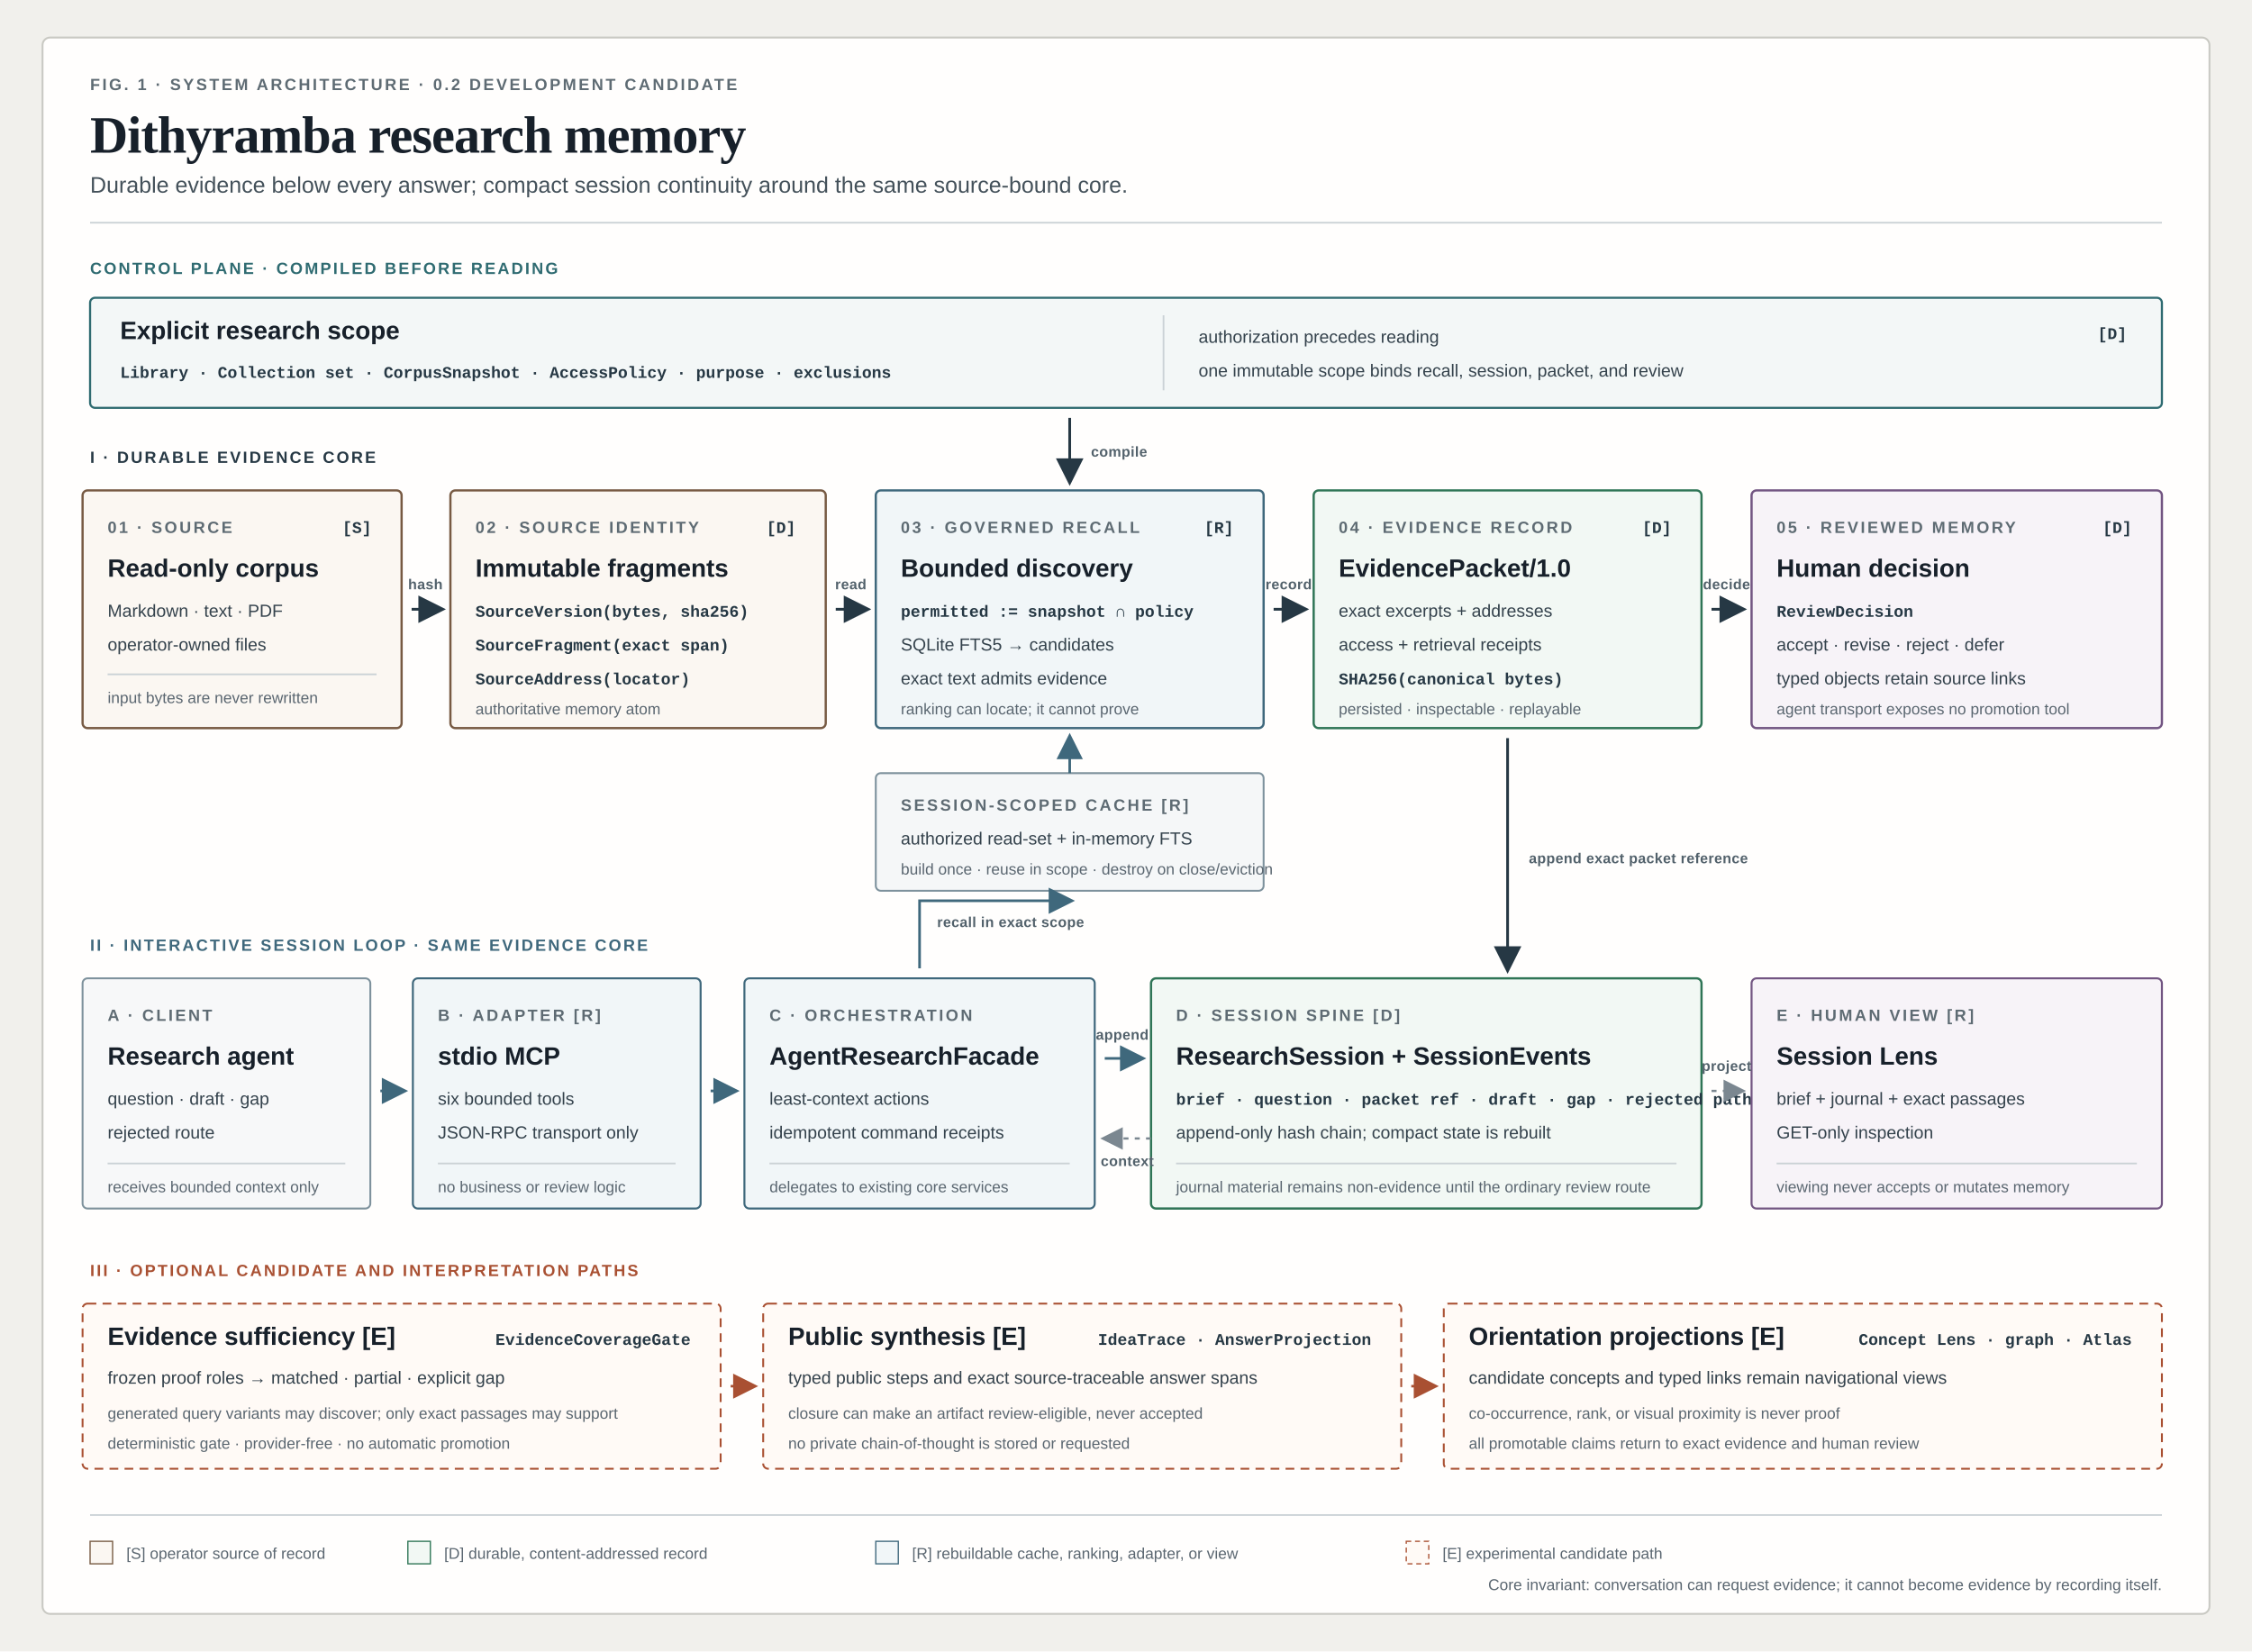
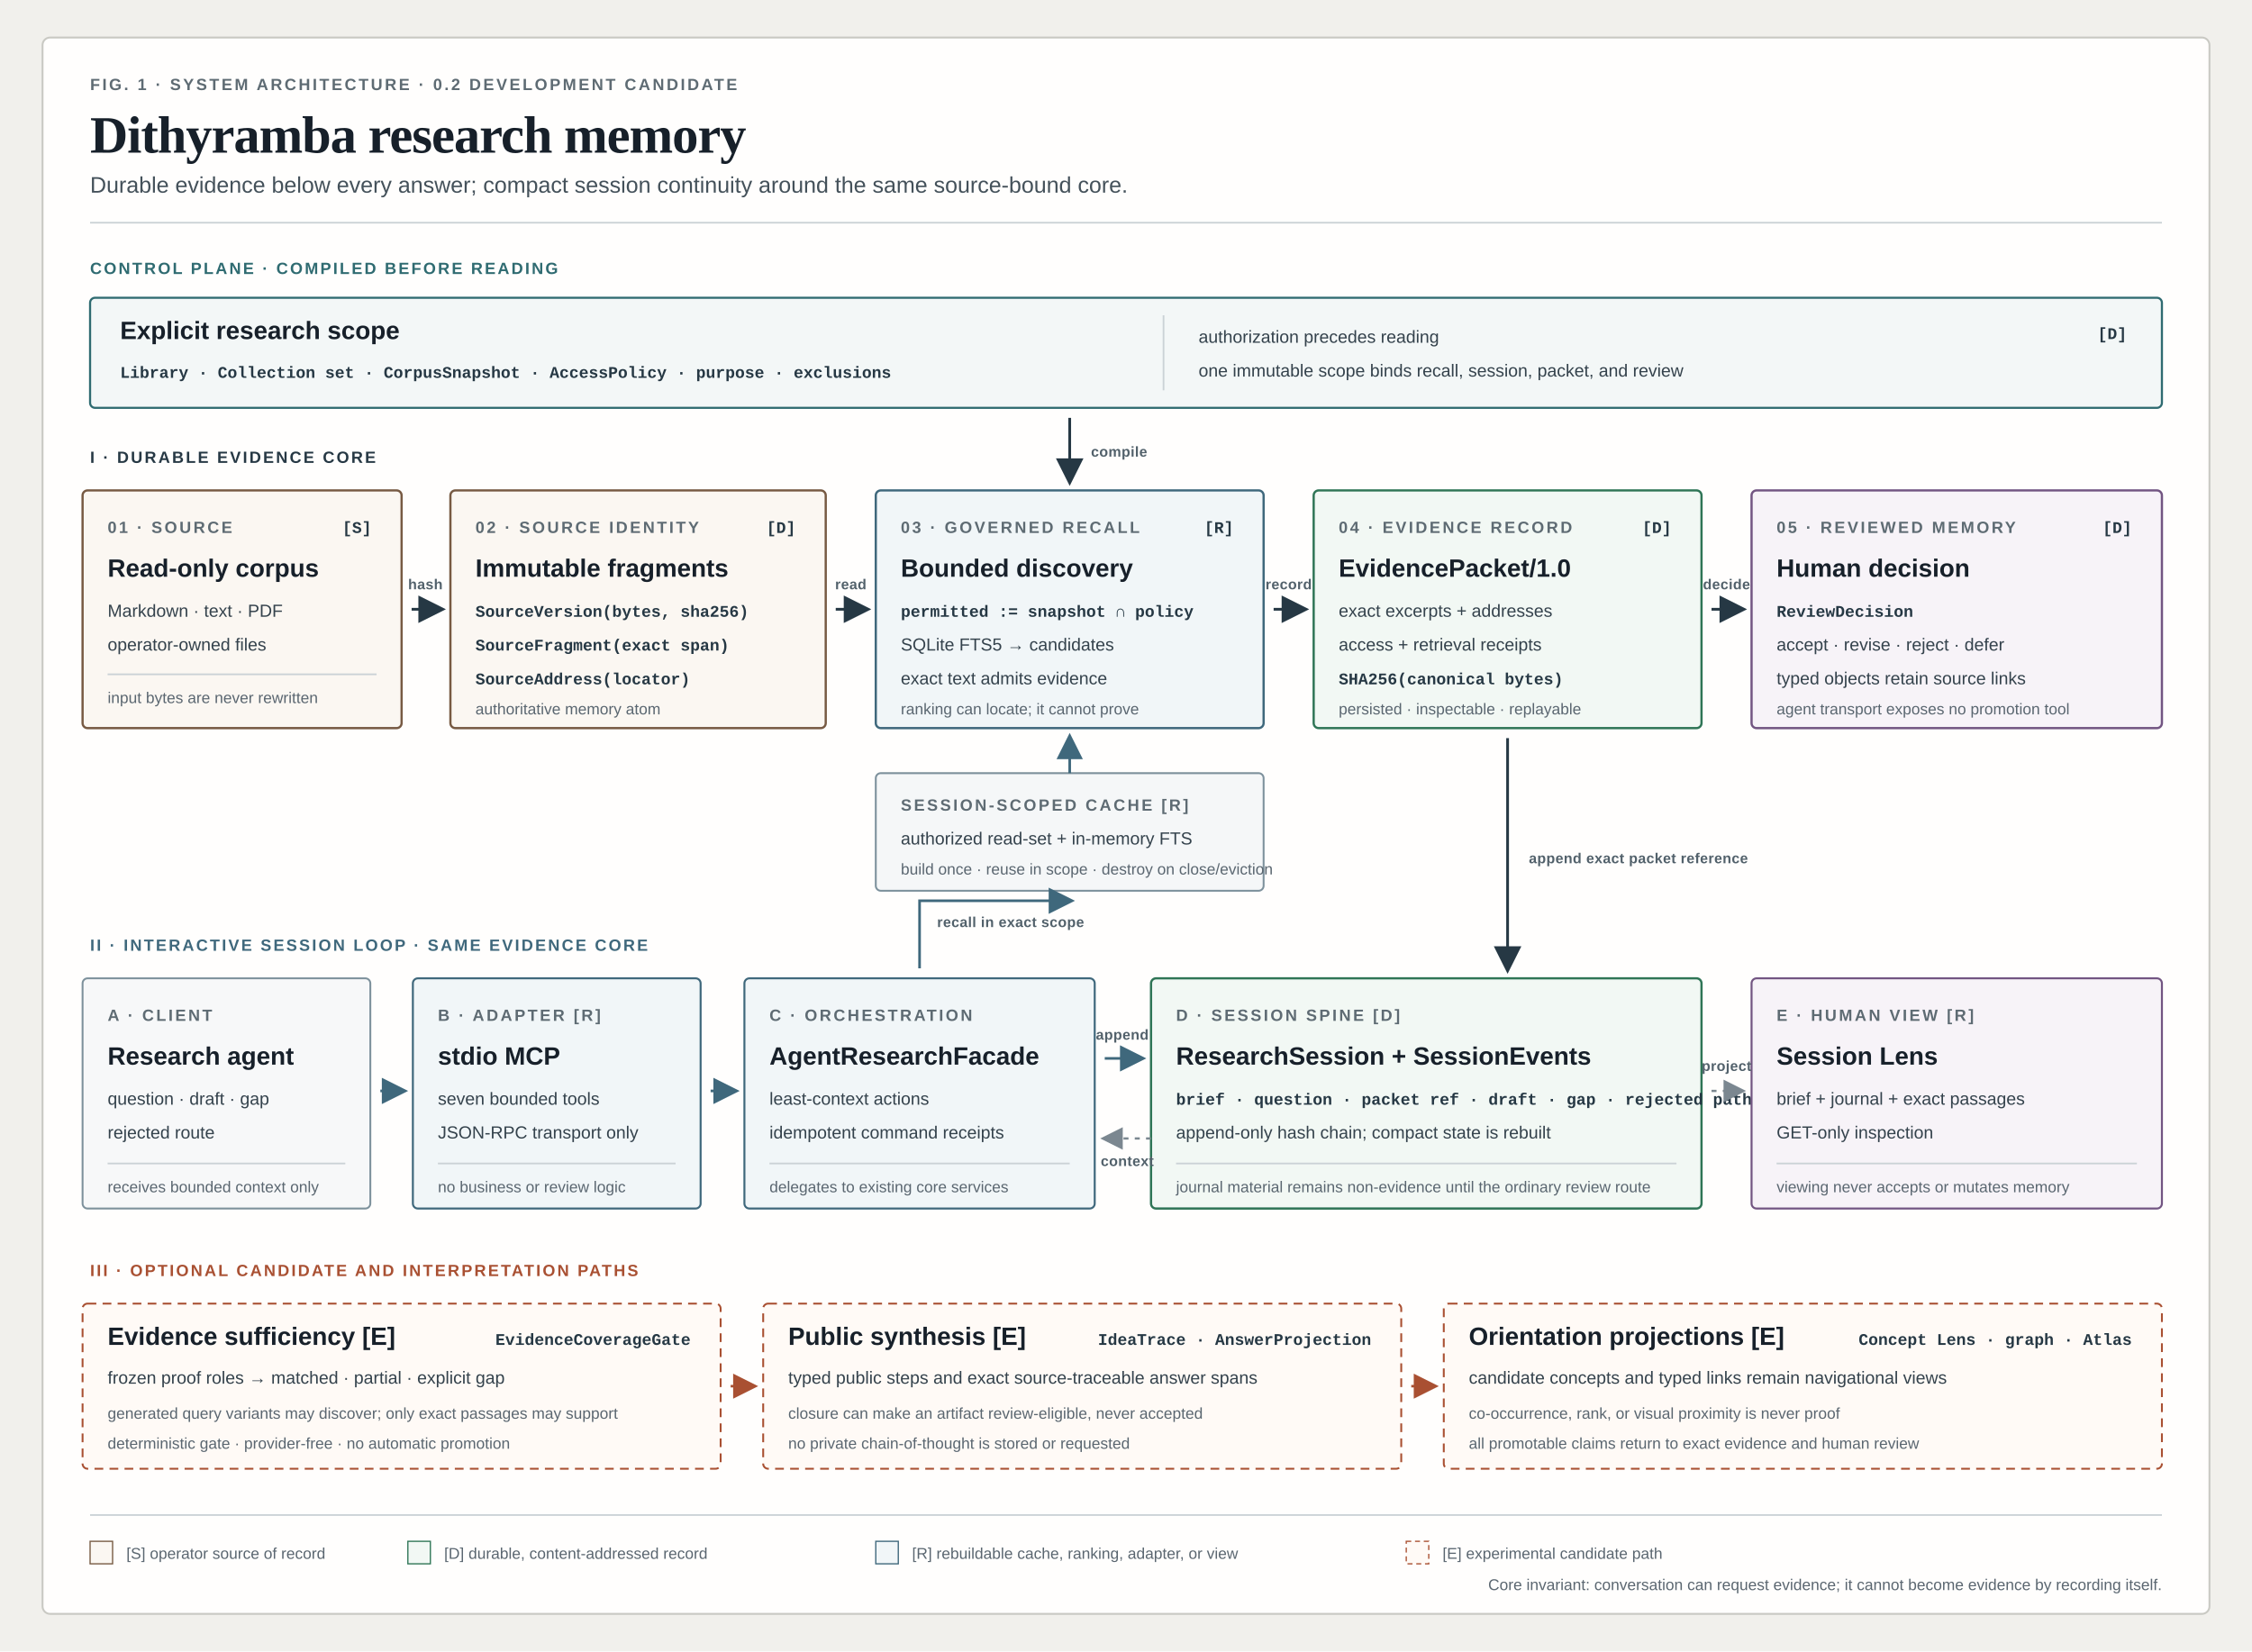
<svg xmlns="http://www.w3.org/2000/svg" width="1800" height="1320" viewBox="0 0 1800 1320" role="img" aria-labelledby="title description">
  <defs>
    <marker id="arrow-stable" markerWidth="10" markerHeight="10" refX="8" refY="5" orient="auto" markerUnits="strokeWidth">
      <path d="M0,0 L10,5 L0,10 Z" fill="#263844" />
    </marker>
    <marker id="arrow-session" markerWidth="10" markerHeight="10" refX="8" refY="5" orient="auto" markerUnits="strokeWidth">
      <path d="M0,0 L10,5 L0,10 Z" fill="#3f687c" />
    </marker>
    <marker id="arrow-derived" markerWidth="10" markerHeight="10" refX="8" refY="5" orient="auto" markerUnits="strokeWidth">
      <path d="M0,0 L10,5 L0,10 Z" fill="#7b8790" />
    </marker>
    <marker id="arrow-experimental" markerWidth="10" markerHeight="10" refX="8" refY="5" orient="auto" markerUnits="strokeWidth">
      <path d="M0,0 L10,5 L0,10 Z" fill="#a95032" />
    </marker>
    <style>
      .ui { font-family: -apple-system, BlinkMacSystemFont, "Helvetica Neue", Arial, sans-serif; fill: #17202a; }
      .serif { font-family: Georgia, "Times New Roman", serif; fill: #17202a; }
      .mono { font-family: "SFMono-Regular", Consolas, "Liberation Mono", monospace; fill: #263844; }
      .figure { font-size: 13px; font-weight: 760; letter-spacing: 1.8px; fill: #5e6b73; }
      .title { font-size: 42px; font-weight: 700; letter-spacing: -.7px; }
      .subtitle { font-size: 18px; fill: #44515a; }
      .lane { font-size: 13px; font-weight: 760; letter-spacing: 1.6px; }
      .node-title { font-size: 20px; font-weight: 710; }
      .contract { font-size: 13px; font-weight: 650; }
      .copy { font-size: 14px; fill: #34424c; }
      .small { font-size: 12.5px; fill: #5a6670; }
      .edge-label { font-size: 11.5px; font-weight: 650; fill: #52616b; letter-spacing: .25px; }
      .stable-edge { fill: none; stroke: #263844; stroke-width: 2.2; marker-end: url(#arrow-stable); }
      .session-edge { fill: none; stroke: #3f687c; stroke-width: 2.1; marker-end: url(#arrow-session); }
      .derived-edge { fill: none; stroke: #7b8790; stroke-width: 1.8; stroke-dasharray: 4 5; marker-end: url(#arrow-derived); }
      .experimental-edge { fill: none; stroke: #a95032; stroke-width: 2; stroke-dasharray: 8 6; marker-end: url(#arrow-experimental); }
      .guide { fill: none; stroke: #cbd2d6; stroke-width: 1.35; }
    </style>
  </defs>
  <rect width="1800" height="1320" fill="#f1f0ec" />
  <rect x="34" y="30" width="1732" height="1260" rx="6" fill="#fffefd" stroke="#c9c9c3" stroke-width="1.5" />
  <g class="ui">
    <text x="72" y="72" class="figure">FIG. 1 · SYSTEM ARCHITECTURE · 0.2 DEVELOPMENT CANDIDATE</text>
    <text x="72" y="122" class="title serif">Dithyramba research memory</text>
    <text x="72" y="154" class="subtitle">Durable evidence below every answer; compact session continuity around the same source-bound core.</text>
    <line x1="72" y1="178" x2="1728" y2="178" class="guide" />
    <text x="72" y="219" class="lane" fill="#2f6b71">CONTROL PLANE · COMPILED BEFORE READING</text>
    <rect x="72" y="238" width="1656" height="88" rx="4" fill="#f3f7f7" stroke="#2f6b71" stroke-width="1.7" />
    <text x="96" y="271" class="node-title">Explicit research scope</text>
    <text x="96" y="302" class="contract mono">Library · Collection set · CorpusSnapshot · AccessPolicy · purpose · exclusions</text>
    <line x1="930" y1="252" x2="930" y2="312" class="guide" />
    <text x="958" y="274" class="copy">authorization precedes reading</text>
    <text x="958" y="301" class="copy">one immutable scope binds recall, session, packet, and review</text>
    <text x="1700" y="271" text-anchor="end" class="contract mono">[D]</text>
    <text x="72" y="370" class="lane" fill="#263844">I · DURABLE EVIDENCE CORE</text>
    <rect x="66" y="392" width="255" height="190" rx="4" fill="#fbf7f2" stroke="#775a43" stroke-width="1.8" />
    <text x="86" y="426" class="figure" fill="#775a43">01 · SOURCE</text>
    <text x="297" y="426" text-anchor="end" class="contract mono">[S]</text>
    <text x="86" y="461" class="node-title">Read-only corpus</text>
    <text x="86" y="493" class="copy">Markdown · text · PDF</text>
    <text x="86" y="520" class="copy">operator-owned files</text>
    <line x1="86" y1="539" x2="301" y2="539" class="guide" />
    <text x="86" y="562" class="small">input bytes are never rewritten</text>
    <rect x="360" y="392" width="300" height="190" rx="4" fill="#fbf7f2" stroke="#775a43" stroke-width="1.8" />
    <text x="380" y="426" class="figure" fill="#775a43">02 · SOURCE IDENTITY</text>
    <text x="636" y="426" text-anchor="end" class="contract mono">[D]</text>
    <text x="380" y="461" class="node-title">Immutable fragments</text>
    <text x="380" y="493" class="contract mono">SourceVersion(bytes, sha256)</text>
    <text x="380" y="520" class="contract mono">SourceFragment(exact span)</text>
    <text x="380" y="547" class="contract mono">SourceAddress(locator)</text>
    <text x="380" y="571" class="small">authoritative memory atom</text>
    <rect x="700" y="392" width="310" height="190" rx="4" fill="#f1f6f8" stroke="#3f687c" stroke-width="1.8" />
    <text x="720" y="426" class="figure" fill="#3f687c">03 · GOVERNED RECALL</text>
    <text x="986" y="426" text-anchor="end" class="contract mono">[R]</text>
    <text x="720" y="461" class="node-title">Bounded discovery</text>
    <text x="720" y="493" class="contract mono">permitted := snapshot ∩ policy</text>
    <text x="720" y="520" class="copy">SQLite FTS5 → candidates</text>
    <text x="720" y="547" class="copy">exact text admits evidence</text>
    <text x="720" y="571" class="small">ranking can locate; it cannot prove</text>
    <rect x="1050" y="392" width="310" height="190" rx="4" fill="#f2f8f4" stroke="#2f7556" stroke-width="1.8" />
    <text x="1070" y="426" class="figure" fill="#2f7556">04 · EVIDENCE RECORD</text>
    <text x="1336" y="426" text-anchor="end" class="contract mono">[D]</text>
    <text x="1070" y="461" class="node-title">EvidencePacket/1.0</text>
    <text x="1070" y="493" class="copy">exact excerpts + addresses</text>
    <text x="1070" y="520" class="copy">access + retrieval receipts</text>
    <text x="1070" y="547" class="contract mono">SHA256(canonical bytes)</text>
    <text x="1070" y="571" class="small">persisted · inspectable · replayable</text>
    <rect x="1400" y="392" width="328" height="190" rx="4" fill="#f7f3f8" stroke="#725582" stroke-width="1.8" />
    <text x="1420" y="426" class="figure" fill="#725582">05 · REVIEWED MEMORY</text>
    <text x="1704" y="426" text-anchor="end" class="contract mono">[D]</text>
    <text x="1420" y="461" class="node-title">Human decision</text>
    <text x="1420" y="493" class="contract mono">ReviewDecision</text>
    <text x="1420" y="520" class="copy">accept · revise · reject · defer</text>
    <text x="1420" y="547" class="copy">typed objects retain source links</text>
    <text x="1420" y="571" class="small">agent transport exposes no promotion tool</text>
    <path d="M329 487 H352" class="stable-edge" />
    <text x="340" y="471" text-anchor="middle" class="edge-label">hash</text>
    <path d="M668 487 H692" class="stable-edge" />
    <text x="680" y="471" text-anchor="middle" class="edge-label">read</text>
    <path d="M1018 487 H1042" class="stable-edge" />
    <text x="1030" y="471" text-anchor="middle" class="edge-label">record</text>
    <path d="M1368 487 H1392" class="stable-edge" />
    <text x="1380" y="471" text-anchor="middle" class="edge-label">decide</text>
    <path d="M855 334 V384" class="stable-edge" />
    <text x="872" y="365" class="edge-label">compile</text>
    <rect x="700" y="618" width="310" height="94" rx="4" fill="#f5f7f8" stroke="#7d919c" stroke-width="1.5" />
    <text x="720" y="648" class="figure" fill="#3f687c">SESSION-SCOPED CACHE [R]</text>
    <text x="720" y="675" class="copy">authorized read-set + in-memory FTS</text>
    <text x="720" y="699" class="small">build once · reuse in scope · destroy on close/eviction</text>
    <path d="M855 618 V590" class="session-edge" />
    <text x="72" y="760" class="lane" fill="#3f687c">II · INTERACTIVE SESSION LOOP · SAME EVIDENCE CORE</text>
    <rect x="66" y="782" width="230" height="184" rx="4" fill="#f7f8f9" stroke="#7d919c" stroke-width="1.5" />
    <text x="86" y="816" class="figure" fill="#526b78">A · CLIENT</text>
    <text x="86" y="851" class="node-title">Research agent</text>
    <text x="86" y="883" class="copy">question · draft · gap</text>
    <text x="86" y="910" class="copy">rejected route</text>
    <line x1="86" y1="930" x2="276" y2="930" class="guide" />
    <text x="86" y="953" class="small">receives bounded context only</text>
    <rect x="330" y="782" width="230" height="184" rx="4" fill="#f1f6f8" stroke="#3f687c" stroke-width="1.6" />
    <text x="350" y="816" class="figure" fill="#3f687c">B · ADAPTER [R]</text>
    <text x="350" y="851" class="node-title">stdio MCP</text>
-     <text x="350" y="883" class="copy">six bounded tools</text>
+     <text x="350" y="883" class="copy">seven bounded tools</text>
    <text x="350" y="910" class="copy">JSON-RPC transport only</text>
    <line x1="350" y1="930" x2="540" y2="930" class="guide" />
    <text x="350" y="953" class="small">no business or review logic</text>
    <rect x="595" y="782" width="280" height="184" rx="4" fill="#f1f6f8" stroke="#3f687c" stroke-width="1.6" />
    <text x="615" y="816" class="figure" fill="#3f687c">C · ORCHESTRATION</text>
    <text x="615" y="851" class="node-title">AgentResearchFacade</text>
    <text x="615" y="883" class="copy">least-context actions</text>
    <text x="615" y="910" class="copy">idempotent command receipts</text>
    <line x1="615" y1="930" x2="855" y2="930" class="guide" />
    <text x="615" y="953" class="small">delegates to existing core services</text>
    <rect x="920" y="782" width="440" height="184" rx="4" fill="#f2f8f4" stroke="#2f7556" stroke-width="1.8" />
    <text x="940" y="816" class="figure" fill="#2f7556">D · SESSION SPINE [D]</text>
    <text x="940" y="851" class="node-title">ResearchSession + SessionEvents</text>
    <text x="940" y="883" class="contract mono">brief · question · packet ref · draft · gap · rejected path</text>
    <text x="940" y="910" class="copy">append-only hash chain; compact state is rebuilt</text>
    <line x1="940" y1="930" x2="1340" y2="930" class="guide" />
    <text x="940" y="953" class="small">journal material remains non-evidence until the ordinary review route</text>
    <rect x="1400" y="782" width="328" height="184" rx="4" fill="#f7f3f8" stroke="#725582" stroke-width="1.6" />
    <text x="1420" y="816" class="figure" fill="#725582">E · HUMAN VIEW [R]</text>
    <text x="1420" y="851" class="node-title">Session Lens</text>
    <text x="1420" y="883" class="copy">brief + journal + exact passages</text>
    <text x="1420" y="910" class="copy">GET-only inspection</text>
    <line x1="1420" y1="930" x2="1708" y2="930" class="guide" />
    <text x="1420" y="953" class="small">viewing never accepts or mutates memory</text>
    <path d="M304 872 H322" class="session-edge" />
    <path d="M568 872 H587" class="session-edge" />
    <path d="M883 846 H912" class="session-edge" />
    <text x="897" y="831" text-anchor="middle" class="edge-label">append</text>
    <path d="M920 910 H883" class="derived-edge" />
    <text x="901" y="932" text-anchor="middle" class="edge-label">context</text>
    <path d="M1368 872 H1392" class="derived-edge" />
    <text x="1380" y="856" text-anchor="middle" class="edge-label">project</text>
    <path d="M735 774 V720 H855" class="session-edge" />
    <text x="749" y="741" class="edge-label">recall in exact scope</text>
    <path d="M1205 590 V774" class="stable-edge" />
    <text x="1222" y="690" class="edge-label">append exact packet reference</text>
    <text x="72" y="1020" class="lane" fill="#a95032">III · OPTIONAL CANDIDATE AND INTERPRETATION PATHS</text>
    <rect x="66" y="1042" width="510" height="132" rx="4" fill="#fffaf6" stroke="#a95032" stroke-width="1.5" stroke-dasharray="7 5" />
    <text x="86" y="1075" class="node-title">Evidence sufficiency [E]</text>
    <text x="552" y="1075" text-anchor="end" class="contract mono">EvidenceCoverageGate</text>
    <text x="86" y="1106" class="copy">frozen proof roles → matched · partial · explicit gap</text>
    <text x="86" y="1134" class="small">generated query variants may discover; only exact passages may support</text>
    <text x="86" y="1158" class="small">deterministic gate · provider-free · no automatic promotion</text>
    <rect x="610" y="1042" width="510" height="132" rx="4" fill="#fffaf6" stroke="#a95032" stroke-width="1.5" stroke-dasharray="7 5" />
    <text x="630" y="1075" class="node-title">Public synthesis [E]</text>
    <text x="1096" y="1075" text-anchor="end" class="contract mono">IdeaTrace · AnswerProjection</text>
    <text x="630" y="1106" class="copy">typed public steps and exact source-traceable answer spans</text>
    <text x="630" y="1134" class="small">closure can make an artifact review-eligible, never accepted</text>
    <text x="630" y="1158" class="small">no private chain-of-thought is stored or requested</text>
    <rect x="1154" y="1042" width="574" height="132" rx="4" fill="#fffaf6" stroke="#a95032" stroke-width="1.5" stroke-dasharray="7 5" />
    <text x="1174" y="1075" class="node-title">Orientation projections [E]</text>
    <text x="1704" y="1075" text-anchor="end" class="contract mono">Concept Lens · graph · Atlas</text>
    <text x="1174" y="1106" class="copy">candidate concepts and typed links remain navigational views</text>
    <text x="1174" y="1134" class="small">co-occurrence, rank, or visual proximity is never proof</text>
    <text x="1174" y="1158" class="small">all promotable claims return to exact evidence and human review</text>
    <path d="M584 1108 H602" class="experimental-edge" />
    <path d="M1128 1108 H1146" class="experimental-edge" />
    <line x1="72" y1="1211" x2="1728" y2="1211" class="guide" />
    <rect x="72" y="1232" width="18" height="18" fill="#fbf7f2" stroke="#775a43" />
    <text x="101" y="1246" class="small">[S] operator source of record</text>
    <rect x="326" y="1232" width="18" height="18" fill="#f2f8f4" stroke="#2f7556" />
    <text x="355" y="1246" class="small">[D] durable, content-addressed record</text>
    <rect x="700" y="1232" width="18" height="18" fill="#f1f6f8" stroke="#3f687c" />
    <text x="729" y="1246" class="small">[R] rebuildable cache, ranking, adapter, or view</text>
    <rect x="1124" y="1232" width="18" height="18" fill="#fffaf6" stroke="#a95032" stroke-dasharray="4 3" />
    <text x="1153" y="1246" class="small">[E] experimental candidate path</text>
    <text x="1728" y="1271" text-anchor="end" class="small">Core invariant: conversation can request evidence; it cannot become evidence by recording itself.</text>
  </g>
</svg>
